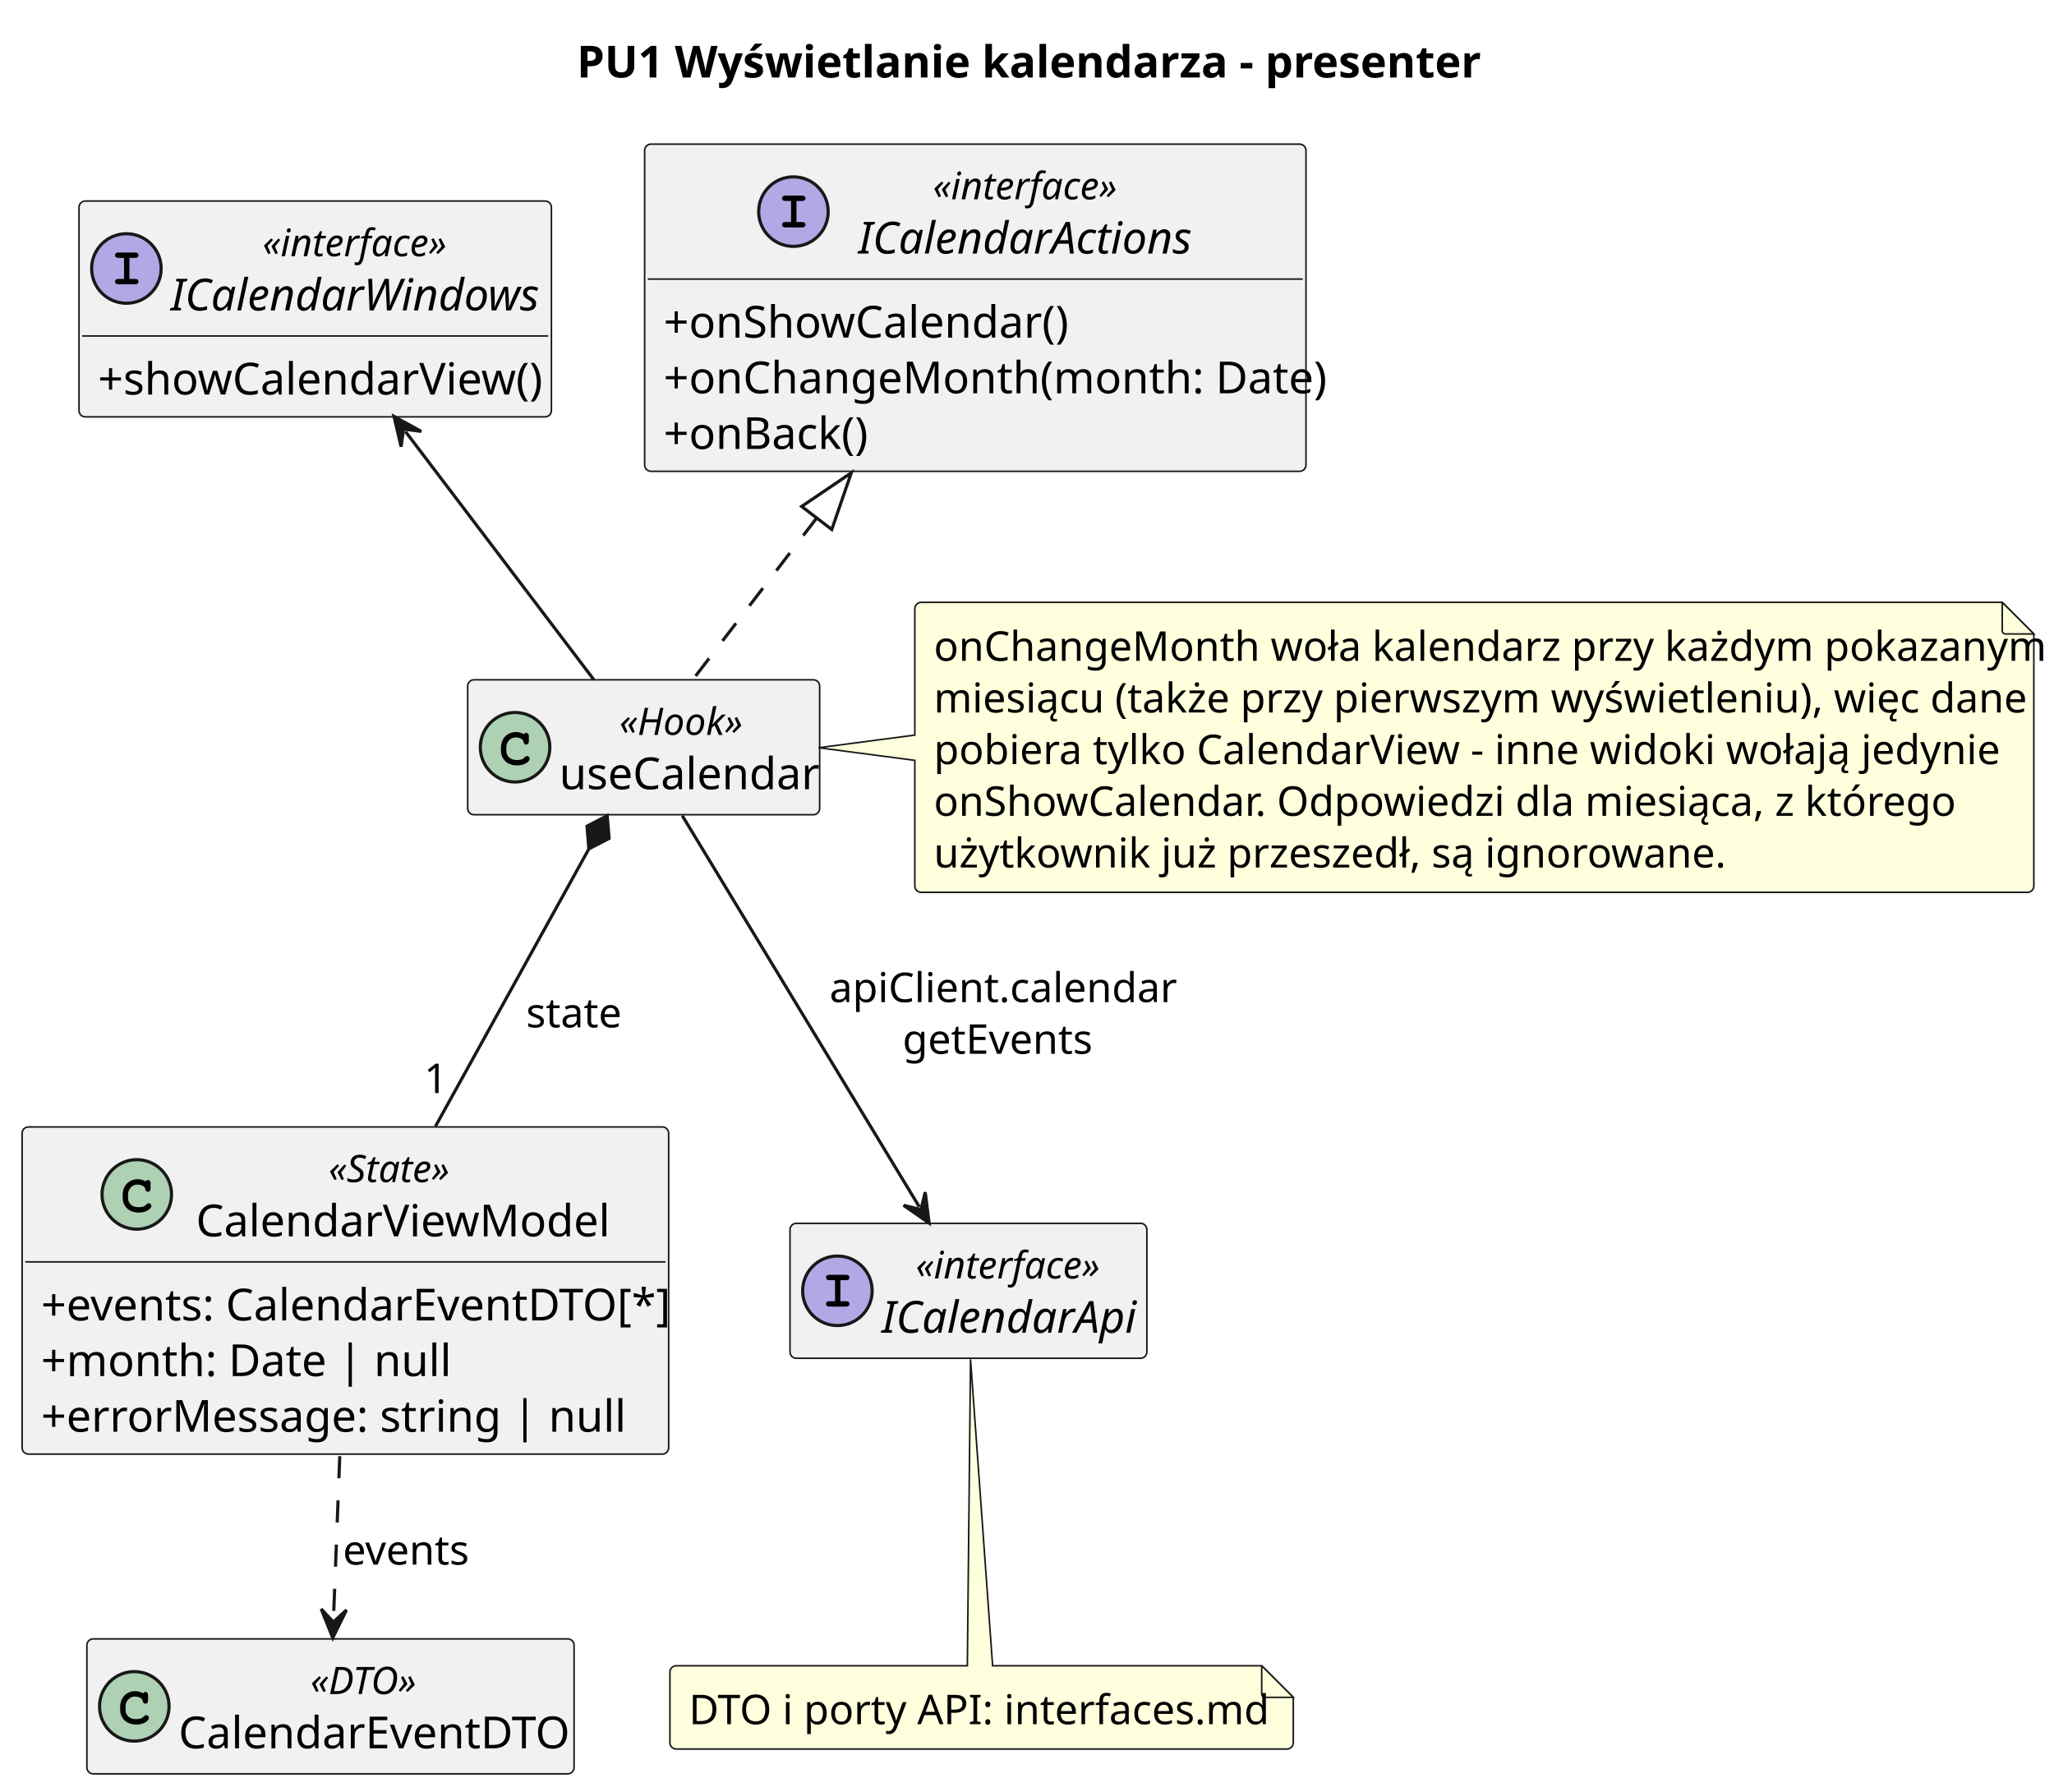
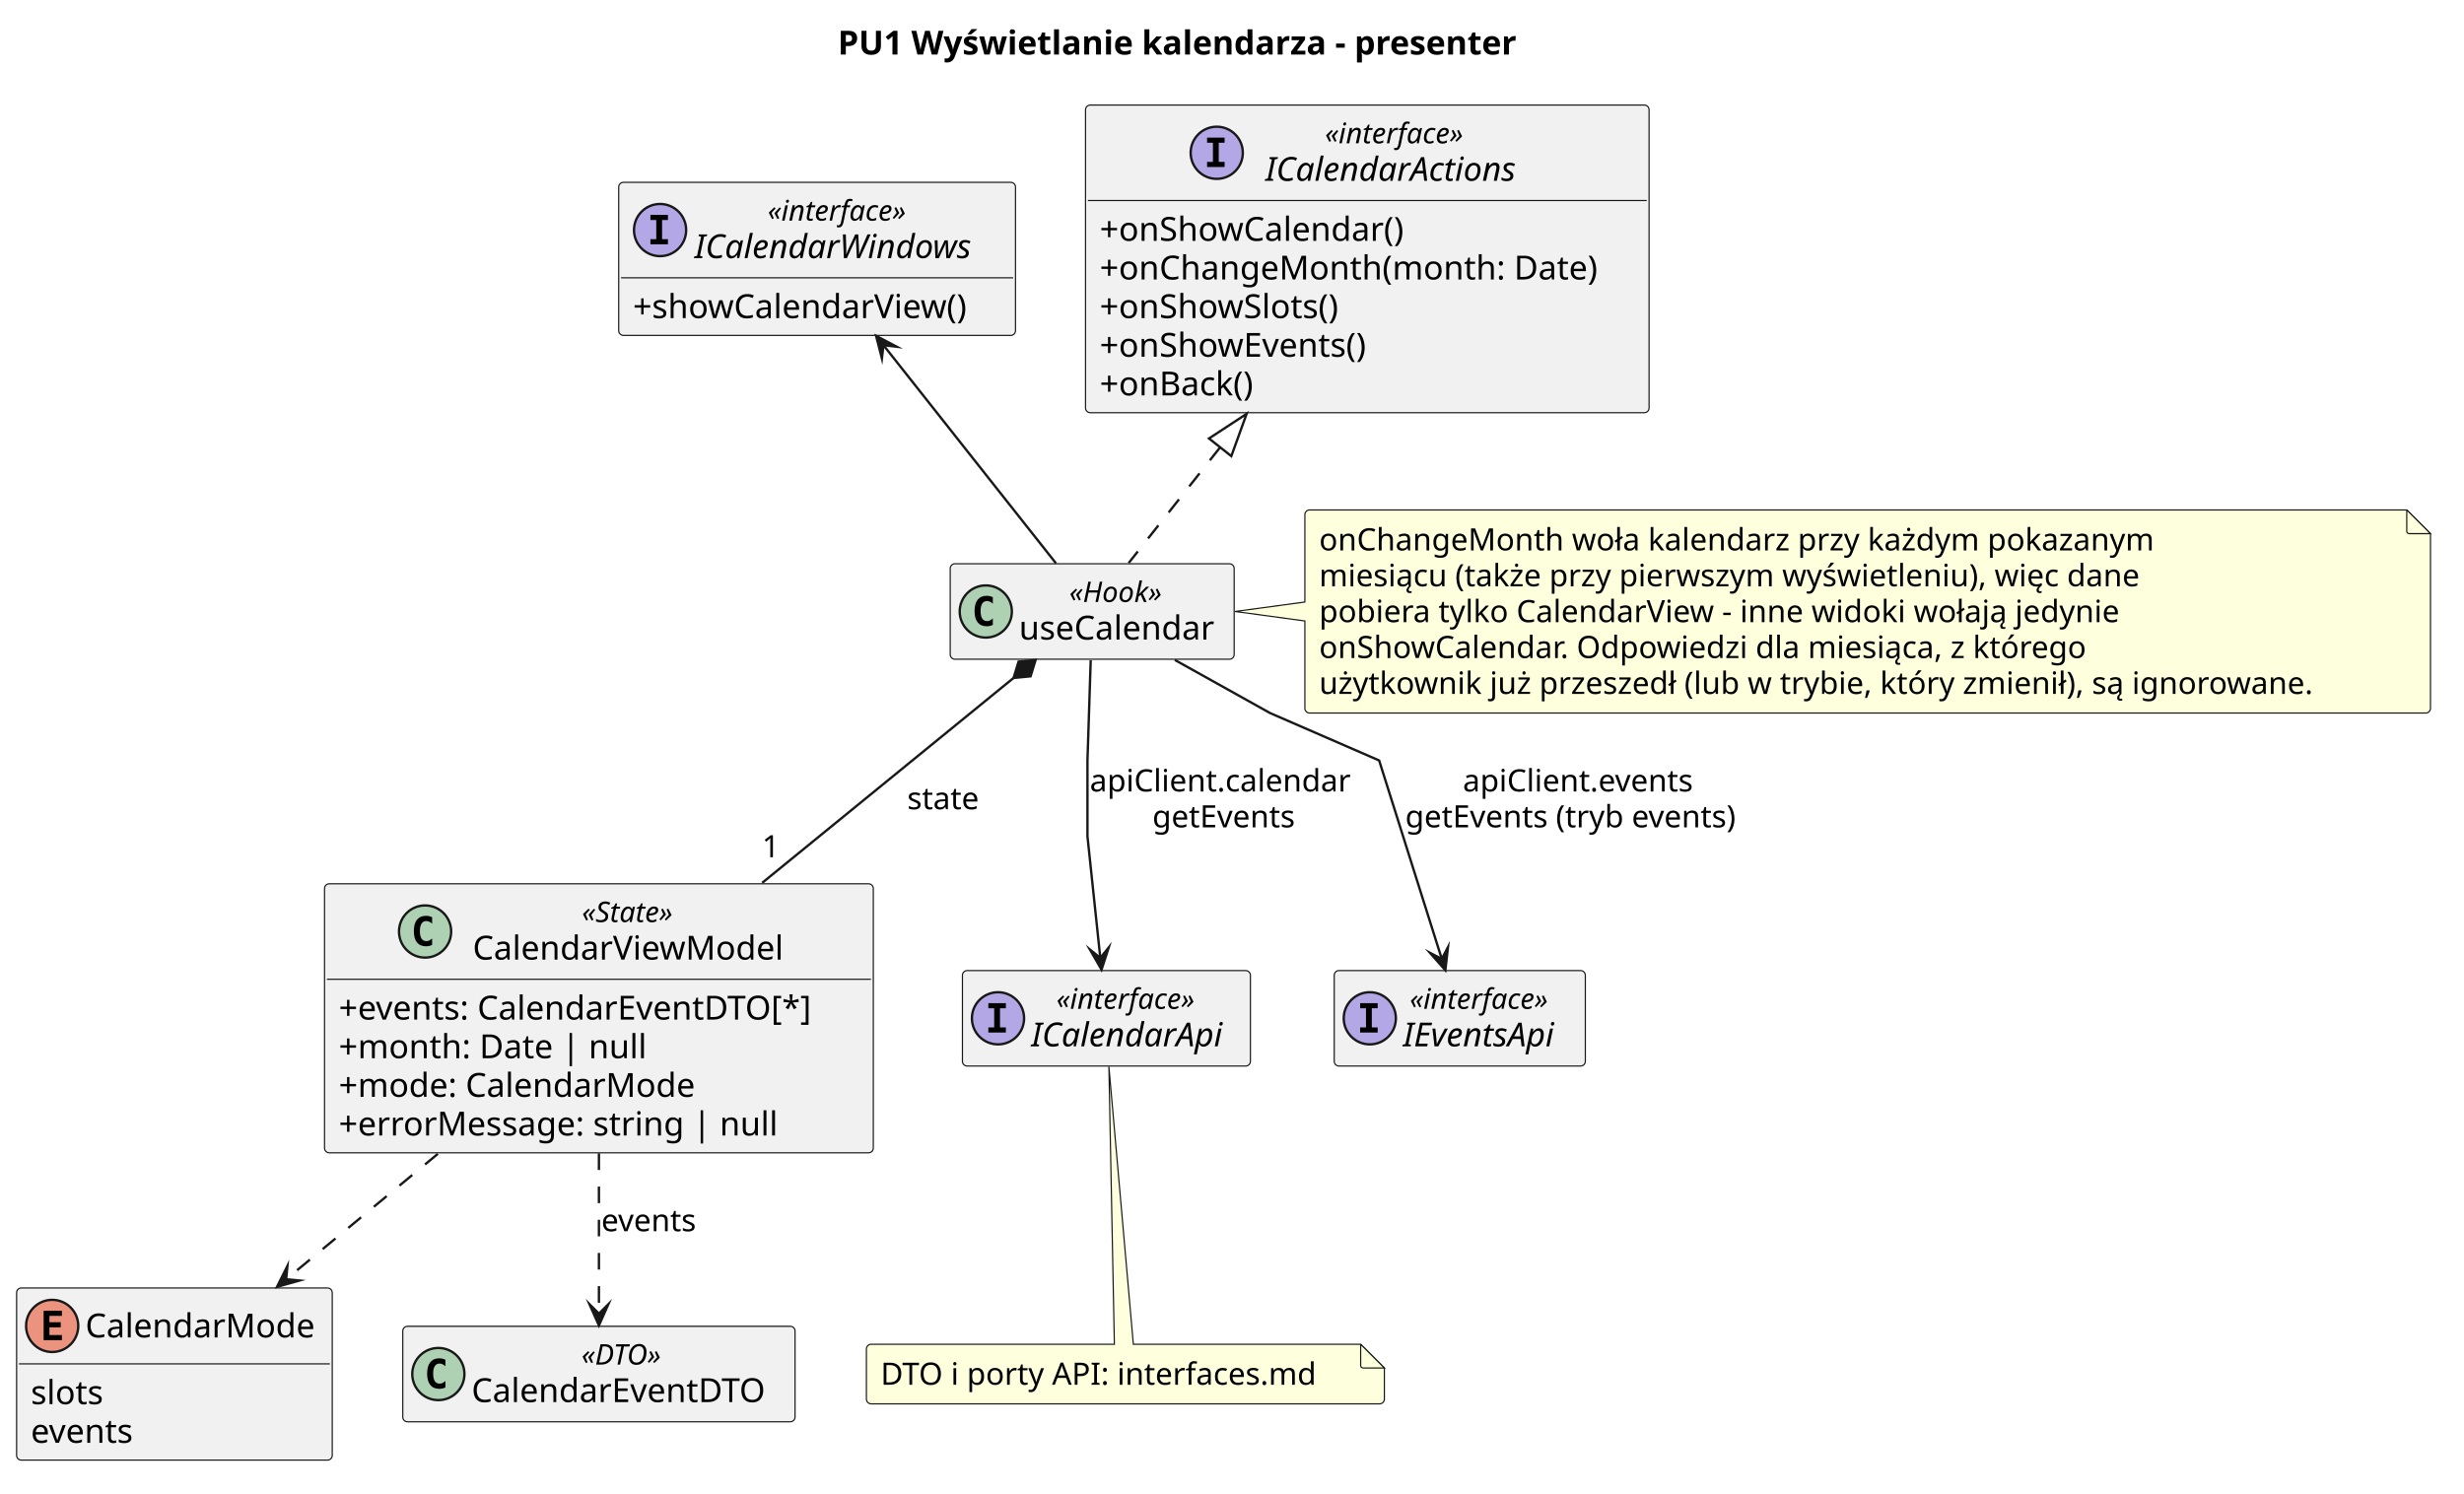
- <svg xmlns="http://www.w3.org/2000/svg" contentStyleType="text/css" data-diagram-type="CLASS" height="567px" preserveAspectRatio="none" style="width:650px;height:567px;background:#FFFFFF;" version="1.1" viewBox="0 0 650 567" width="650px" zoomAndPan="magnify">
+ <svg xmlns="http://www.w3.org/2000/svg" version="1.1" data-diagram-type="CLASS" style="width:1039px;height:630px;background:#FFFFFF;" width="1039px" height="630px" viewBox="0 0 1039 630" zoomAndPan="magnify" preserveAspectRatio="none" contentStyleType="text/css">
  <defs />
-   <g>
-     <g class="title" data-source-line="13">
-       <text fill="#000000" font-family="sans-serif" font-size="14" font-weight="bold" lengthAdjust="spacing" textLength="271.551" x="182.534" y="24.533">PU1 Wyświetlanie kalendarza - presenter</text>
+   <g font-family="sans-serif" lengthAdjust="spacing">
+     <g class="title" data-source-line="10">
+       <text x="353.283" y="22.995" fill="#000" font-size="14" textLength="326.3" font-weight="700">PU1 Wyświetlanie kalendarza - presenter</text>
    </g>
-     <g class="entity" data-qualified-name="ICalendarActions" data-source-line="15" id="ent0002">
-       <rect fill="#F1F1F1" height="103.531" rx="2" ry="2" style="stroke:#181818;stroke-width:0.5;" width="209.285" x="204" y="45.609" />
-       <ellipse cx="251.086" cy="66.961" fill="#B4A7E5" rx="11" ry="11" style="stroke:#181818;stroke-width:1;" />
-       <path d="M252.039,63.602 L252.039,70.258 L253.758,70.258 Q254.367,70.258 254.633,70.492 Q254.898,70.727 254.898,71.117 Q254.898,71.492 254.633,71.727 Q254.367,71.961 253.758,71.961 L248.617,71.961 Q248.008,71.961 247.742,71.727 Q247.477,71.492 247.477,71.102 Q247.477,70.727 247.742,70.492 Q248.008,70.258 248.617,70.258 L250.336,70.258 L250.336,63.602 L248.617,63.602 Q248.008,63.602 247.742,63.367 Q247.477,63.133 247.477,62.742 Q247.477,62.367 247.742,62.133 Q248.008,61.898 248.617,61.898 L253.758,61.898 Q254.367,61.898 254.633,62.133 Q254.898,62.367 254.898,62.742 Q254.898,63.133 254.633,63.367 Q254.367,63.602 253.758,63.602 L252.039,63.602 Z " fill="#000000" />
-       <text fill="#000000" font-family="sans-serif" font-size="12" font-style="italic" lengthAdjust="spacing" textLength="59.373" x="295.206" y="63.066">«interface»</text>
-       <text fill="#000000" font-family="sans-serif" font-size="14" font-style="italic" lengthAdjust="spacing" textLength="106.613" x="271.586" y="80.236">ICalendarActions</text>
-       <line style="stroke:#181818;stroke-width:0.5;" x1="205" x2="412.285" y1="88.312" y2="88.312" />
-       <text fill="#000000" font-family="sans-serif" font-size="14" lengthAdjust="spacing" textLength="124.906" x="210" y="106.846">+onShowCalendar()</text>
-       <text fill="#000000" font-family="sans-serif" font-size="14" lengthAdjust="spacing" textLength="197.285" x="210" y="124.455">+onChangeMonth(month: Date)</text>
-       <text fill="#000000" font-family="sans-serif" font-size="14" lengthAdjust="spacing" textLength="64.196" x="210" y="142.065">+onBack()</text>
+     <g class="entity" data-qualified-name="ICalendarActions" id="ent0001" data-source-line="12">
+       <rect x="457.73" y="44.297" width="237.641" height="129.75" fill="#F1F1F1" style="stroke:#181818;stroke-width:0.5;" rx="2" ry="2" />
+       <ellipse cx="513.067" cy="64.43" rx="11" ry="11" fill="#B4A7E5" style="stroke:#181818;stroke-width:1;" />
+       <path d="M508.989,60.195 L508.989,58.039 L516.379,58.039 L516.379,60.195 L513.911,60.195 L513.911,68.273 L516.379,68.273 L516.379,70.43 L508.989,70.43 L508.989,68.273 L511.458,68.273 L511.458,60.195 L508.989,60.195 Z " fill="#000" />
+       <text x="558.699" y="60.436" fill="#000" font-size="12" textLength="68.203" font-style="italic">«interface»</text>
+       <text x="533.567" y="76.261" fill="#000" font-size="14" textLength="118.467" font-style="italic">ICalendarActions</text>
+       <line x1="458.73" y1="84.563" x2="694.371" y2="84.563" style="stroke:#181818;stroke-width:0.5;" />
+       <text x="463.73" y="101.558" fill="#000" font-size="14" textLength="140.82">+onShowCalendar()</text>
+       <text x="463.73" y="117.854" fill="#000" font-size="14" textLength="225.641">+onChangeMonth(month: Date)</text>
+       <text x="463.73" y="134.151" fill="#000" font-size="14" textLength="111.993">+onShowSlots()</text>
+       <text x="463.73" y="150.448" fill="#000" font-size="14" textLength="125.269">+onShowEvents()</text>
+       <text x="463.73" y="166.745" fill="#000" font-size="14" textLength="74.081">+onBack()</text>
    </g>
-     <g class="entity" data-qualified-name="ICalendarWindows" data-source-line="21" id="ent0003">
-       <rect fill="#F1F1F1" height="68.312" rx="2" ry="2" style="stroke:#181818;stroke-width:0.5;" width="149.496" x="25" y="63.609" />
-       <ellipse cx="40" cy="84.961" fill="#B4A7E5" rx="11" ry="11" style="stroke:#181818;stroke-width:1;" />
-       <path d="M40.953,81.602 L40.953,88.258 L42.672,88.258 Q43.281,88.258 43.547,88.492 Q43.812,88.727 43.812,89.117 Q43.812,89.492 43.547,89.727 Q43.281,89.961 42.672,89.961 L37.531,89.961 Q36.922,89.961 36.656,89.727 Q36.391,89.492 36.391,89.102 Q36.391,88.727 36.656,88.492 Q36.922,88.258 37.531,88.258 L39.25,88.258 L39.25,81.602 L37.531,81.602 Q36.922,81.602 36.656,81.367 Q36.391,81.133 36.391,80.742 Q36.391,80.367 36.656,80.133 Q36.922,79.898 37.531,79.898 L42.672,79.898 Q43.281,79.898 43.547,80.133 Q43.812,80.367 43.812,80.742 Q43.812,81.133 43.547,81.367 Q43.281,81.602 42.672,81.602 L40.953,81.602 Z " fill="#000000" />
-       <text fill="#000000" font-family="sans-serif" font-size="12" font-style="italic" lengthAdjust="spacing" textLength="59.373" x="83.061" y="81.066">«interface»</text>
-       <text fill="#000000" font-family="sans-serif" font-size="14" font-style="italic" lengthAdjust="spacing" textLength="117.496" x="54" y="98.236">ICalendarWindows</text>
-       <line style="stroke:#181818;stroke-width:0.5;" x1="26" x2="173.496" y1="106.312" y2="106.312" />
-       <text fill="#000000" font-family="sans-serif" font-size="14" lengthAdjust="spacing" textLength="137.341" x="31" y="124.846">+showCalendarView()</text>
+     <g class="entity" data-qualified-name="ICalendarWindows" id="ent0002" data-source-line="20">
+       <rect x="260.89" y="76.887" width="167.319" height="64.563" fill="#F1F1F1" style="stroke:#181818;stroke-width:0.5;" rx="2" ry="2" />
+       <ellipse cx="278.336" cy="97.02" rx="11" ry="11" fill="#B4A7E5" style="stroke:#181818;stroke-width:1;" />
+       <path d="M274.258,92.785 L274.258,90.629 L281.649,90.629 L281.649,92.785 L279.18,92.785 L279.18,100.863 L281.649,100.863 L281.649,103.02 L274.258,103.02 L274.258,100.863 L276.727,100.863 L276.727,92.785 L274.258,92.785 Z " fill="#000" />
+       <text x="323.72" y="93.026" fill="#000" font-size="12" textLength="68.203" font-style="italic">«interface»</text>
+       <text x="292.88" y="108.851" fill="#000" font-size="14" textLength="129.883" font-style="italic">ICalendarWindows</text>
+       <line x1="261.89" y1="117.153" x2="427.209" y2="117.153" style="stroke:#181818;stroke-width:0.5;" />
+       <text x="266.89" y="134.148" fill="#000" font-size="14" textLength="155.319">+showCalendarView()</text>
    </g>
-     <g class="entity" data-qualified-name="useCalendar" data-source-line="25" id="ent0004">
-       <rect fill="#F1F1F1" height="42.703" rx="2" ry="2" style="stroke:#181818;stroke-width:0.5;" width="111.386" x="148" y="215.109" />
-       <ellipse cx="163" cy="236.461" fill="#ADD1B2" rx="11" ry="11" style="stroke:#181818;stroke-width:1;" />
-       <path d="M165.766,232.336 Q165.922,232.117 166.109,232.008 Q166.297,231.898 166.516,231.898 Q166.891,231.898 167.125,232.164 Q167.359,232.414 167.359,233.023 L167.359,234.477 Q167.359,235.086 167.125,235.352 Q166.891,235.617 166.516,235.617 Q166.172,235.617 165.969,235.414 Q165.766,235.227 165.656,234.711 Q165.609,234.352 165.422,234.164 Q165.094,233.789 164.484,233.57 Q163.875,233.352 163.25,233.352 Q162.484,233.352 161.844,233.68 Q161.219,234.008 160.719,234.758 Q160.234,235.508 160.234,236.539 L160.234,237.633 Q160.234,238.867 161.125,239.695 Q162.016,240.508 163.609,240.508 Q164.547,240.508 165.203,240.258 Q165.594,240.102 166.016,239.664 Q166.281,239.398 166.422,239.32 Q166.578,239.242 166.781,239.242 Q167.109,239.242 167.359,239.508 Q167.625,239.758 167.625,240.102 Q167.625,240.445 167.281,240.852 Q166.781,241.43 165.984,241.758 Q164.906,242.211 163.609,242.211 Q162.094,242.211 160.891,241.586 Q159.906,241.086 159.219,240.023 Q158.531,238.945 158.531,237.664 L158.531,236.508 Q158.531,235.18 159.141,234.039 Q159.766,232.883 160.859,232.273 Q161.953,231.648 163.188,231.648 Q163.922,231.648 164.562,231.82 Q165.219,231.977 165.766,232.336 Z " fill="#000000" />
-       <text fill="#000000" font-family="sans-serif" font-size="12" font-style="italic" lengthAdjust="spacing" textLength="41.361" x="196.012" y="232.566">«Hook»</text>
-       <text fill="#000000" font-family="sans-serif" font-size="14" lengthAdjust="spacing" textLength="79.386" x="177" y="249.736">useCalendar</text>
+     <g class="entity" data-qualified-name="useCalendar" id="ent0003" data-source-line="24">
+       <rect x="400.68" y="237.747" width="119.732" height="40.266" fill="#F1F1F1" style="stroke:#181818;stroke-width:0.5;" rx="2" ry="2" />
+       <ellipse cx="415.68" cy="257.88" rx="11" ry="11" fill="#ADD1B2" style="stroke:#181818;stroke-width:1;" />
+       <path d="M418.649,263.52 Q418.071,263.817 417.43,263.958 Q416.789,264.114 416.086,264.114 Q413.586,264.114 412.258,262.473 Q410.946,260.817 410.946,257.692 Q410.946,254.567 412.258,252.911 Q413.586,251.255 416.086,251.255 Q416.789,251.255 417.43,251.411 Q418.086,251.567 418.649,251.864 L418.649,254.583 Q418.024,254.005 417.43,253.739 Q416.836,253.458 416.211,253.458 Q414.868,253.458 414.18,254.536 Q413.493,255.598 413.493,257.692 Q413.493,259.786 414.18,260.864 Q414.868,261.927 416.211,261.927 Q416.836,261.927 417.43,261.661 Q418.024,261.38 418.649,260.802 L418.649,263.52 Z " fill="#000" />
+       <text x="450.876" y="253.886" fill="#000" font-size="12" textLength="45.34" font-style="italic">«Hook»</text>
+       <text x="429.68" y="269.711" fill="#000" font-size="14" textLength="87.732">useCalendar</text>
    </g>
-     <g class="entity" data-qualified-name="CalendarViewModel" data-source-line="27" id="ent0005">
-       <rect fill="#F1F1F1" height="103.531" rx="2" ry="2" style="stroke:#181818;stroke-width:0.5;" width="204.596" x="7" y="356.609" />
-       <ellipse cx="43.288" cy="377.961" fill="#ADD1B2" rx="11" ry="11" style="stroke:#181818;stroke-width:1;" />
-       <path d="M46.054,373.836 Q46.21,373.617 46.397,373.508 Q46.585,373.398 46.804,373.398 Q47.179,373.398 47.413,373.664 Q47.647,373.914 47.647,374.523 L47.647,375.977 Q47.647,376.586 47.413,376.852 Q47.179,377.117 46.804,377.117 Q46.46,377.117 46.257,376.914 Q46.054,376.727 45.944,376.211 Q45.897,375.852 45.71,375.664 Q45.382,375.289 44.772,375.07 Q44.163,374.852 43.538,374.852 Q42.772,374.852 42.132,375.18 Q41.507,375.508 41.007,376.258 Q40.522,377.008 40.522,378.039 L40.522,379.133 Q40.522,380.367 41.413,381.195 Q42.304,382.008 43.897,382.008 Q44.835,382.008 45.491,381.758 Q45.882,381.602 46.304,381.164 Q46.569,380.898 46.71,380.82 Q46.866,380.742 47.069,380.742 Q47.397,380.742 47.647,381.008 Q47.913,381.258 47.913,381.602 Q47.913,381.945 47.569,382.352 Q47.069,382.93 46.272,383.258 Q45.194,383.711 43.897,383.711 Q42.382,383.711 41.179,383.086 Q40.194,382.586 39.507,381.523 Q38.819,380.445 38.819,379.164 L38.819,378.008 Q38.819,376.68 39.429,375.539 Q40.054,374.383 41.147,373.773 Q42.241,373.148 43.475,373.148 Q44.21,373.148 44.85,373.32 Q45.507,373.477 46.054,373.836 Z " fill="#000000" />
-       <text fill="#000000" font-family="sans-serif" font-size="12" font-style="italic" lengthAdjust="spacing" textLength="41.367" x="103.98" y="374.066">«State»</text>
-       <text fill="#000000" font-family="sans-serif" font-size="14" lengthAdjust="spacing" textLength="125.289" x="62.019" y="391.236">CalendarViewModel</text>
-       <line style="stroke:#181818;stroke-width:0.5;" x1="8" x2="210.596" y1="399.312" y2="399.312" />
-       <text fill="#000000" font-family="sans-serif" font-size="14" lengthAdjust="spacing" textLength="192.596" x="13" y="417.846">+events: CalendarEventDTO[*]</text>
-       <text fill="#000000" font-family="sans-serif" font-size="14" lengthAdjust="spacing" textLength="117.647" x="13" y="435.455">+month: Date | null</text>
-       <text fill="#000000" font-family="sans-serif" font-size="14" lengthAdjust="spacing" textLength="169.764" x="13" y="453.065">+errorMessage: string | null</text>
+     <g class="entity" data-qualified-name="CalendarViewModel" id="ent0004" data-source-line="26">
+       <rect x="136.85" y="372.707" width="231.399" height="113.453" fill="#F1F1F1" style="stroke:#181818;stroke-width:0.5;" rx="2" ry="2" />
+       <ellipse cx="179.247" cy="392.84" rx="11" ry="11" fill="#ADD1B2" style="stroke:#181818;stroke-width:1;" />
+       <path d="M182.216,398.48 Q181.638,398.777 180.997,398.918 Q180.357,399.074 179.654,399.074 Q177.154,399.074 175.825,397.433 Q174.513,395.777 174.513,392.652 Q174.513,389.527 175.825,387.871 Q177.154,386.215 179.654,386.215 Q180.357,386.215 180.997,386.371 Q181.654,386.527 182.216,386.824 L182.216,389.543 Q181.591,388.965 180.997,388.699 Q180.404,388.418 179.779,388.418 Q178.435,388.418 177.747,389.496 Q177.06,390.558 177.06,392.652 Q177.06,394.746 177.747,395.824 Q178.435,396.887 179.779,396.887 Q180.404,396.887 180.997,396.621 Q181.591,396.34 182.216,395.762 L182.216,398.48 Z " fill="#000" />
+       <text x="245.37" y="388.846" fill="#000" font-size="12" textLength="46.447" font-style="italic">«State»</text>
+       <text x="199.336" y="404.671" fill="#000" font-size="14" textLength="138.517">CalendarViewModel</text>
+       <line x1="137.85" y1="412.973" x2="367.249" y2="412.973" style="stroke:#181818;stroke-width:0.5;" />
+       <text x="142.85" y="429.968" fill="#000" font-size="14" textLength="219.399">+events: CalendarEventDTO[*]</text>
+       <text x="142.85" y="446.264" fill="#000" font-size="14" textLength="138.94">+month: Date | null</text>
+       <text x="142.85" y="462.561" fill="#000" font-size="14" textLength="161.697">+mode: CalendarMode</text>
+       <text x="142.85" y="478.858" fill="#000" font-size="14" textLength="196.034">+errorMessage: string | null</text>
    </g>
-     <g class="entity" data-qualified-name="ICalendarApi" data-source-line="33" id="ent0006">
-       <rect fill="#F1F1F1" height="42.703" rx="2" ry="2" style="stroke:#181818;stroke-width:0.5;" width="112.938" x="250" y="387.109" />
-       <ellipse cx="265" cy="408.461" fill="#B4A7E5" rx="11" ry="11" style="stroke:#181818;stroke-width:1;" />
-       <path d="M265.953,405.102 L265.953,411.758 L267.672,411.758 Q268.281,411.758 268.547,411.992 Q268.812,412.227 268.812,412.617 Q268.812,412.992 268.547,413.227 Q268.281,413.461 267.672,413.461 L262.531,413.461 Q261.922,413.461 261.656,413.227 Q261.391,412.992 261.391,412.602 Q261.391,412.227 261.656,411.992 Q261.922,411.758 262.531,411.758 L264.25,411.758 L264.25,405.102 L262.531,405.102 Q261.922,405.102 261.656,404.867 Q261.391,404.633 261.391,404.242 Q261.391,403.867 261.656,403.633 Q261.922,403.398 262.531,403.398 L267.672,403.398 Q268.281,403.398 268.547,403.633 Q268.812,403.867 268.812,404.242 Q268.812,404.633 268.547,404.867 Q268.281,405.102 267.672,405.102 L265.953,405.102 Z " fill="#000000" />
-       <text fill="#000000" font-family="sans-serif" font-size="12" font-style="italic" lengthAdjust="spacing" textLength="59.373" x="289.782" y="404.566">«interface»</text>
-       <text fill="#000000" font-family="sans-serif" font-size="14" font-style="italic" lengthAdjust="spacing" textLength="80.938" x="279" y="421.736">ICalendarApi</text>
+     <g class="entity" data-qualified-name="ICalendarApi" id="ent0005" data-source-line="33">
+       <rect x="405.83" y="409.307" width="121.435" height="40.266" fill="#F1F1F1" style="stroke:#181818;stroke-width:0.5;" rx="2" ry="2" />
+       <ellipse cx="420.83" cy="429.44" rx="11" ry="11" fill="#B4A7E5" style="stroke:#181818;stroke-width:1;" />
+       <path d="M416.752,425.205 L416.752,423.049 L424.143,423.049 L424.143,425.205 L421.674,425.205 L421.674,433.283 L424.143,433.283 L424.143,435.44 L416.752,435.44 L416.752,433.283 L419.221,433.283 L419.221,425.205 L416.752,425.205 Z " fill="#000" />
+       <text x="445.446" y="425.446" fill="#000" font-size="12" textLength="68.203" font-style="italic">«interface»</text>
+       <text x="434.83" y="441.271" fill="#000" font-size="14" textLength="89.435" font-style="italic">ICalendarApi</text>
    </g>
-     <g class="entity" data-qualified-name="CalendarEventDTO" data-source-line="34" id="ent0007">
-       <rect fill="#F1F1F1" height="42.703" rx="2" ry="2" style="stroke:#181818;stroke-width:0.5;" width="154.165" x="27.5" y="518.609" />
-       <ellipse cx="42.5" cy="539.961" fill="#ADD1B2" rx="11" ry="11" style="stroke:#181818;stroke-width:1;" />
-       <path d="M45.266,535.836 Q45.422,535.617 45.609,535.508 Q45.797,535.398 46.016,535.398 Q46.391,535.398 46.625,535.664 Q46.859,535.914 46.859,536.523 L46.859,537.977 Q46.859,538.586 46.625,538.852 Q46.391,539.117 46.016,539.117 Q45.672,539.117 45.469,538.914 Q45.266,538.727 45.156,538.211 Q45.109,537.852 44.922,537.664 Q44.594,537.289 43.984,537.07 Q43.375,536.852 42.75,536.852 Q41.984,536.852 41.344,537.18 Q40.719,537.508 40.219,538.258 Q39.734,539.008 39.734,540.039 L39.734,541.133 Q39.734,542.367 40.625,543.195 Q41.516,544.008 43.109,544.008 Q44.047,544.008 44.703,543.758 Q45.094,543.602 45.516,543.164 Q45.781,542.898 45.922,542.82 Q46.078,542.742 46.281,542.742 Q46.609,542.742 46.859,543.008 Q47.125,543.258 47.125,543.602 Q47.125,543.945 46.781,544.352 Q46.281,544.93 45.484,545.258 Q44.406,545.711 43.109,545.711 Q41.594,545.711 40.391,545.086 Q39.406,544.586 38.719,543.523 Q38.031,542.445 38.031,541.164 L38.031,540.008 Q38.031,538.68 38.641,537.539 Q39.266,536.383 40.359,535.773 Q41.453,535.148 42.688,535.148 Q43.422,535.148 44.062,535.32 Q44.719,535.477 45.266,535.836 Z " fill="#000000" />
-       <text fill="#000000" font-family="sans-serif" font-size="12" font-style="italic" lengthAdjust="spacing" textLength="38.678" x="98.244" y="536.066">«DTO»</text>
-       <text fill="#000000" font-family="sans-serif" font-size="14" lengthAdjust="spacing" textLength="122.165" x="56.5" y="553.236">CalendarEventDTO</text>
+     <g class="entity" data-qualified-name="IEventsApi" id="ent0006" data-source-line="34">
+       <rect x="562.61" y="409.307" width="105.883" height="40.266" fill="#F1F1F1" style="stroke:#181818;stroke-width:0.5;" rx="2" ry="2" />
+       <ellipse cx="577.61" cy="429.44" rx="11" ry="11" fill="#B4A7E5" style="stroke:#181818;stroke-width:1;" />
+       <path d="M573.532,425.205 L573.532,423.049 L580.923,423.049 L580.923,425.205 L578.454,425.205 L578.454,433.283 L580.923,433.283 L580.923,435.44 L573.532,435.44 L573.532,433.283 L576.001,433.283 L576.001,425.205 L573.532,425.205 Z " fill="#000" />
+       <text x="594.45" y="425.446" fill="#000" font-size="12" textLength="68.203" font-style="italic">«interface»</text>
+       <text x="591.61" y="441.271" fill="#000" font-size="14" textLength="73.883" font-style="italic">IEventsApi</text>
    </g>
-     <g class="entity" data-qualified-name="GMN15" data-source-line="43" id="ent0016">
-       <path d="M289.5,192.609 L289.5,232.609 L259.02,236.609 L289.5,240.609 L289.5,280.367 A2,2 0 0 0 291.5,282.367 L641.619,282.367 A2,2 0 0 0 643.619,280.367 L643.619,200.609 L633.619,190.609 L291.5,190.609 A2,2 0 0 0 289.5,192.609" fill="#FEFFDD" style="stroke:#181818;stroke-width:0.5;" />
-       <path d="M633.619,190.609 L633.619,199.609 A1,1 0 0 0 634.619,200.609 L643.619,200.609 L633.619,190.609" fill="#FEFFDD" style="stroke:#181818;stroke-width:0.5;" />
-       <text fill="#000000" font-family="sans-serif" font-size="13" lengthAdjust="spacing" textLength="333.119" x="295.5" y="209.105">onChangeMonth woła kalendarz przy każdym pokazanym</text>
-       <text fill="#000000" font-family="sans-serif" font-size="13" lengthAdjust="spacing" textLength="330.161" x="295.5" y="225.456">miesiącu (także przy pierwszym wyświetleniu), więc dane</text>
-       <text fill="#000000" font-family="sans-serif" font-size="13" lengthAdjust="spacing" textLength="319.395" x="295.5" y="241.808">pobiera tylko CalendarView - inne widoki wołają jedynie</text>
-       <text fill="#000000" font-family="sans-serif" font-size="13" lengthAdjust="spacing" textLength="311.448" x="295.5" y="258.159">onShowCalendar. Odpowiedzi dla miesiąca, z którego</text>
-       <text fill="#000000" font-family="sans-serif" font-size="13" lengthAdjust="spacing" textLength="238.45" x="295.5" y="274.511">użytkownik już przeszedł, są ignorowane.</text>
+     <g class="entity" data-qualified-name="CalendarMode" id="ent0007" data-source-line="35">
+       <rect x="7" y="543.167" width="133.097" height="72.594" fill="#F1F1F1" style="stroke:#181818;stroke-width:0.5;" rx="2" ry="2" />
+       <ellipse cx="22" cy="559.167" rx="11" ry="11" fill="#EB937F" style="stroke:#181818;stroke-width:1;" />
+       <path d="M26.109,565.167 L18.391,565.167 L18.391,552.776 L26.109,552.776 L26.109,554.933 L20.844,554.933 L20.844,557.604 L25.609,557.604 L25.609,559.761 L20.844,559.761 L20.844,563.011 L26.109,563.011 L26.109,565.167 Z " fill="#000" />
+       <text x="36" y="564.014" fill="#000" font-size="14" textLength="101.097">CalendarMode</text>
+       <line x1="8" y1="575.167" x2="139.097" y2="575.167" style="stroke:#181818;stroke-width:0.5;" />
+       <text x="13" y="592.162" fill="#000" font-size="14" textLength="32.532">slots</text>
+       <text x="13" y="608.459" fill="#000" font-size="14" textLength="47.168">events</text>
    </g>
-     <g class="entity" data-qualified-name="GMN18" data-source-line="51" id="ent0019">
-       <path d="M212,529.109 L212,551.461 A2,2 0 0 0 214,553.461 L407.274,553.461 A2,2 0 0 0 409.274,551.461 L409.274,537.109 L399.274,527.109 L314.12,527.109 L307.13,430.129 L306.12,527.109 L214,527.109 A2,2 0 0 0 212,529.109" fill="#FEFFDD" style="stroke:#181818;stroke-width:0.5;" />
-       <path d="M399.274,527.109 L399.274,536.109 A1,1 0 0 0 400.274,537.109 L409.274,537.109 L399.274,527.109" fill="#FEFFDD" style="stroke:#181818;stroke-width:0.5;" />
-       <text fill="#000000" font-family="sans-serif" font-size="13" lengthAdjust="spacing" textLength="176.274" x="218" y="545.605">DTO i porty API: interfaces.md</text>
+     <g class="entity" data-qualified-name="CalendarEventDTO" id="ent0008" data-source-line="39">
+       <rect x="169.84" y="559.327" width="165.41" height="40.266" fill="#F1F1F1" style="stroke:#181818;stroke-width:0.5;" rx="2" ry="2" />
+       <ellipse cx="184.84" cy="579.46" rx="11" ry="11" fill="#ADD1B2" style="stroke:#181818;stroke-width:1;" />
+       <path d="M187.809,585.1 Q187.231,585.397 186.59,585.538 Q185.949,585.694 185.246,585.694 Q182.746,585.694 181.418,584.053 Q180.106,582.397 180.106,579.272 Q180.106,576.147 181.418,574.491 Q182.746,572.835 185.246,572.835 Q185.949,572.835 186.59,572.991 Q187.246,573.147 187.809,573.444 L187.809,576.163 Q187.184,575.585 186.59,575.319 Q185.996,575.038 185.371,575.038 Q184.028,575.038 183.34,576.116 Q182.653,577.178 182.653,579.272 Q182.653,581.366 183.34,582.444 Q184.028,583.507 185.371,583.507 Q185.996,583.507 186.59,583.241 Q187.184,582.96 187.809,582.382 L187.809,585.1 Z " fill="#000" />
+       <text x="245.195" y="575.466" fill="#000" font-size="12" textLength="40.699" font-style="italic">«DTO»</text>
+       <text x="198.84" y="591.291" fill="#000" font-size="14" textLength="133.41">CalendarEventDTO</text>
    </g>
-     <g class="link" data-entity-1="ent0002" data-entity-2="ent0004" data-link-type="extension" data-source-line="36" id="lnk9">
-       <path codeLine="36" d="M258.452,163.907 C241.082,186.577 232.55,197.699 219.31,214.979" fill="none" id="ICalendarActions-backto-useCalendar" style="stroke:#181818;stroke-width:1;stroke-dasharray:7,7;" />
-       <polygon fill="none" points="269.4,149.619,253.69,160.258,263.215,167.557,269.4,149.619" style="stroke:#181818;stroke-width:1;" />
+     <g class="entity" data-qualified-name="GMN18" id="ent0019" data-source-line="50">
+       <path d="M550.23,217.047 L550.23,253.877 L520.79,257.877 L550.23,261.877 L550.23,298.711 A2,2 0 0 0 552.23,300.711 L1022.865,300.711 A2,2 0 0 0 1024.865,298.711 L1024.865,225.047 L1014.865,215.047 L552.23,215.047 A2,2 0 0 0 550.23,217.047" style="stroke:#181818;stroke-width:0.5;" fill="#FEFFDD" />
+       <path d="M1014.865,215.047 L1014.865,224.047 A1,1 0 0 0 1015.865,225.047 L1024.865,225.047 L1014.865,215.047" style="stroke:#181818;stroke-width:0.5;" fill="#FEFFDD" />
+       <text x="556.23" y="232.114" fill="#000" font-size="13" textLength="375.477">onChangeMonth woła kalendarz przy każdym pokazanym</text>
+       <text x="556.23" y="247.247" fill="#000" font-size="13" textLength="376.384">miesiącu (także przy pierwszym wyświetleniu), więc dane</text>
+       <text x="556.23" y="262.379" fill="#000" font-size="13" textLength="363.378">pobiera tylko CalendarView - inne widoki wołają jedynie</text>
+       <text x="556.23" y="277.512" fill="#000" font-size="13" textLength="348.791">onShowCalendar. Odpowiedzi dla miesiąca, z którego</text>
+       <text x="556.23" y="292.645" fill="#000" font-size="13" textLength="453.635">użytkownik już przeszedł (lub w trybie, który zmienił), są ignorowane.</text>
    </g>
-     <g class="link" data-entity-1="ent0003" data-entity-2="ent0004" data-link-type="dependency" data-source-line="37" id="lnk11">
-       <path codeLine="37" d="M128.306,136.549 C148.016,162.529 171.2,193.059 187.92,215.079" fill="none" id="ICalendarWindows-backto-useCalendar" style="stroke:#181818;stroke-width:1;" />
-       <polygon fill="#181818" points="124.68,131.769,126.933,141.357,127.702,135.753,133.306,136.522,124.68,131.769" style="stroke:#181818;stroke-width:1;" />
+     <g class="entity" data-qualified-name="GMN21" id="ent0022" data-source-line="58">
+       <path d="M365.34,568.897 L365.34,590.03 A2,2 0 0 0 367.34,592.03 L581.752,592.03 A2,2 0 0 0 583.752,590.03 L583.752,576.897 L573.752,566.897 L477.9,566.897 L467.59,449.787 L469.9,566.897 L367.34,566.897 A2,2 0 0 0 365.34,568.897" style="stroke:#181818;stroke-width:0.5;" fill="#FEFFDD" />
+       <path d="M573.752,566.897 L573.752,575.897 A1,1 0 0 0 574.752,576.897 L583.752,576.897 L573.752,566.897" style="stroke:#181818;stroke-width:0.5;" fill="#FEFFDD" />
+       <text x="371.34" y="583.964" fill="#000" font-size="13" textLength="197.412">DTO i porty API: interfaces.md</text>
    </g>
-     <g class="link" data-entity-1="ent0004" data-entity-2="ent0005" data-link-type="composition" data-source-line="38" id="lnk12">
-       <path codeLine="38" d="M186.352,268.62 C172.972,292.81 156.05,323.429 137.81,356.419" fill="none" id="useCalendar-backto-CalendarViewModel" style="stroke:#181818;stroke-width:1;" />
-       <polygon fill="#181818" points="192.16,258.119,185.756,261.434,186.352,268.62,192.756,265.306,192.16,258.119" style="stroke:#181818;stroke-width:1;" />
-       <text fill="#000000" font-family="sans-serif" font-size="13" lengthAdjust="spacing" textLength="28.184" x="166.5" y="325.104">state</text>
-       <text fill="#000000" font-family="sans-serif" font-size="13" lengthAdjust="spacing" textLength="7.23" x="134.186" y="345.882">1</text>
+     <g class="link" data-entity-1="ent0001" data-entity-2="ent0003" id="lnk10" data-source-line="41" data-link-type="extension">
+       <path d="M514.506,188.636 C496.486,211.426 488.7,221.277 475.92,237.437" style="stroke:#181818;stroke-width:1;stroke-dasharray:7,7;" fill="none" id="ICalendarActions-backto-useCalendar" codeLine="41" />
+       <polygon points="525.67,174.517,509.799,184.915,519.212,192.358,525.67,174.517" fill="none" style="stroke:#181818;stroke-width:1;stroke-linejoin:miter;stroke-miterlimit:10;" />
    </g>
-     <g class="link" data-entity-1="ent0005" data-entity-2="ent0007" data-link-type="dependency" data-source-line="39" id="lnk13">
-       <path codeLine="39" d="M107.52,460.789 C106.75,480.869 106.132,496.774 105.532,512.294" fill="none" id="CalendarViewModel-to-CalendarEventDTO" style="stroke:#181818;stroke-width:1;stroke-dasharray:7,7;" />
-       <polygon fill="#181818" points="105.3,518.289,109.645,509.451,105.493,513.293,101.651,509.142,105.3,518.289" style="stroke:#181818;stroke-width:1;" />
-       <text fill="#000000" font-family="sans-serif" font-size="13" lengthAdjust="spacing" textLength="38.302" x="108.5" y="495.104">events</text>
+     <g class="link" data-entity-1="ent0002" data-entity-2="ent0003" id="lnk12" data-source-line="42" data-link-type="dependency">
+       <path d="M372.532,145.568 C395.572,174.698 425.98,213.157 445.29,237.577" style="stroke:#181818;stroke-width:1;" fill="none" id="ICalendarWindows-backto-useCalendar" codeLine="42" />
+       <polygon points="369.43,141.647,371.876,151.187,372.532,145.568,378.15,146.224,369.43,141.647" fill="#181818" style="stroke:#181818;stroke-width:1;stroke-linejoin:miter;stroke-miterlimit:10;" />
    </g>
-     <g class="link" data-entity-1="ent0004" data-entity-2="ent0006" data-link-type="dependency" data-source-line="40" id="lnk14">
-       <path codeLine="40" d="M215.92,258.119 C235.72,290.789 271.101,349.178 290.921,381.897" fill="none" id="useCalendar-to-ICalendarApi" style="stroke:#181818;stroke-width:1;" />
-       <polygon fill="#181818" points="294.03,387.029,292.788,377.259,291.44,382.753,285.946,381.404,294.03,387.029" style="stroke:#181818;stroke-width:1;" />
-       <text fill="#000000" font-family="sans-serif" font-size="13" lengthAdjust="spacing" textLength="104.064" x="262.5" y="317.104">apiClient.calendar</text>
-       <text fill="#000000" font-family="sans-serif" font-size="13" lengthAdjust="spacing" textLength="57.815" x="285.625" y="333.456">getEvents</text>
+     <g class="link" data-entity-1="ent0003" data-entity-2="ent0004" id="lnk13" data-source-line="43" data-link-type="composition">
+       <path d="M427.388,285.909 C399.428,308.699 361.17,339.887 321.39,372.317" style="stroke:#181818;stroke-width:1;" fill="none" id="useCalendar-backto-CalendarViewModel" codeLine="43" />
+       <polygon points="436.69,278.327,429.512,279.017,427.388,285.909,434.566,285.218,436.69,278.327" fill="#181818" style="stroke:#181818;stroke-width:1;stroke-linejoin:miter;stroke-miterlimit:10;" />
+       <text x="382.55" y="341.274" fill="#000" font-size="13" textLength="32.932">state</text>
+       <text x="321.309" y="361.517" fill="#000" font-size="13">1</text>
+     </g>
+     <g class="link" data-entity-1="ent0004" data-entity-2="ent0008" id="lnk14" data-source-line="44" data-link-type="dependency">
+       <path d="M252.55,486.397 C252.55,511.937 252.55,535.537 252.55,553.987" style="stroke:#181818;stroke-width:1;stroke-dasharray:7,7;" fill="none" id="CalendarViewModel-to-CalendarEventDTO" codeLine="44" />
+       <polygon points="252.55,558.987,256.55,549.987,252.55,553.987,248.55,549.987,252.55,558.987" fill="#181818" style="stroke:#181818;stroke-width:1;stroke-linejoin:miter;stroke-miterlimit:10;" />
+       <text x="253.55" y="519.234" fill="#000" font-size="13" textLength="43.799">events</text>
+     </g>
+     <g class="link" data-entity-1="ent0004" data-entity-2="ent0007" id="lnk15" data-source-line="45" data-link-type="dependency">
+       <path d="M184.62,486.607 C161.87,505.417 141.004,522.682 120.664,539.492" style="stroke:#181818;stroke-width:1;stroke-dasharray:7,7;" fill="none" id="CalendarViewModel-to-CalendarMode" codeLine="45" />
+       <polygon points="116.81,542.677,126.296,540.027,120.664,539.492,121.199,533.86,116.81,542.677" fill="#181818" style="stroke:#181818;stroke-width:1;stroke-linejoin:miter;stroke-miterlimit:10;" />
+     </g>
+     <g class="link" data-entity-1="ent0003" data-entity-2="ent0005" id="lnk16" data-source-line="46" data-link-type="dependency">
+       <path d="M459.92,278.447 C459.33,296.557 458.55,320.707 458.55,320.707 C458.55,320.707 458.55,352.707 458.55,352.707 C458.55,352.707 461.595,381.525 463.965,403.965" style="stroke:#181818;stroke-width:1;" fill="none" id="useCalendar-to-ICalendarApi" codeLine="46" />
+       <polygon points="464.49,408.937,467.523,399.567,463.965,403.965,459.567,400.407,464.49,408.937" fill="#181818" style="stroke:#181818;stroke-width:1;stroke-linejoin:miter;stroke-miterlimit:10;" />
+       <text x="459.55" y="333.774" fill="#000" font-size="13" textLength="118.124">apiClient.calendar</text>
+       <text x="485.931" y="348.907" fill="#000" font-size="13" textLength="65.362">getEvents</text>
+     </g>
+     <g class="link" data-entity-1="ent0003" data-entity-2="ent0006" id="lnk17" data-source-line="47" data-link-type="dependency">
+       <path d="M495.41,278.327 C515,289.247 535.55,300.707 535.55,300.707 C535.55,300.707 581.55,320.707 581.55,320.707 C581.55,320.707 598.185,373.419 607.965,404.409" style="stroke:#181818;stroke-width:1;" fill="none" id="useCalendar-to-IEventsApi" codeLine="47" />
+       <polygon points="609.47,409.177,610.576,399.39,607.965,404.409,602.947,401.798,609.47,409.177" fill="#181818" style="stroke:#181818;stroke-width:1;stroke-linejoin:miter;stroke-miterlimit:10;" />
+       <text x="616.83" y="333.774" fill="#000" font-size="13" textLength="105.396">apiClient.events</text>
+       <text x="592.55" y="348.907" fill="#000" font-size="13" textLength="153.956">getEvents (tryb events)</text>
    </g>
  </g>
</svg>
